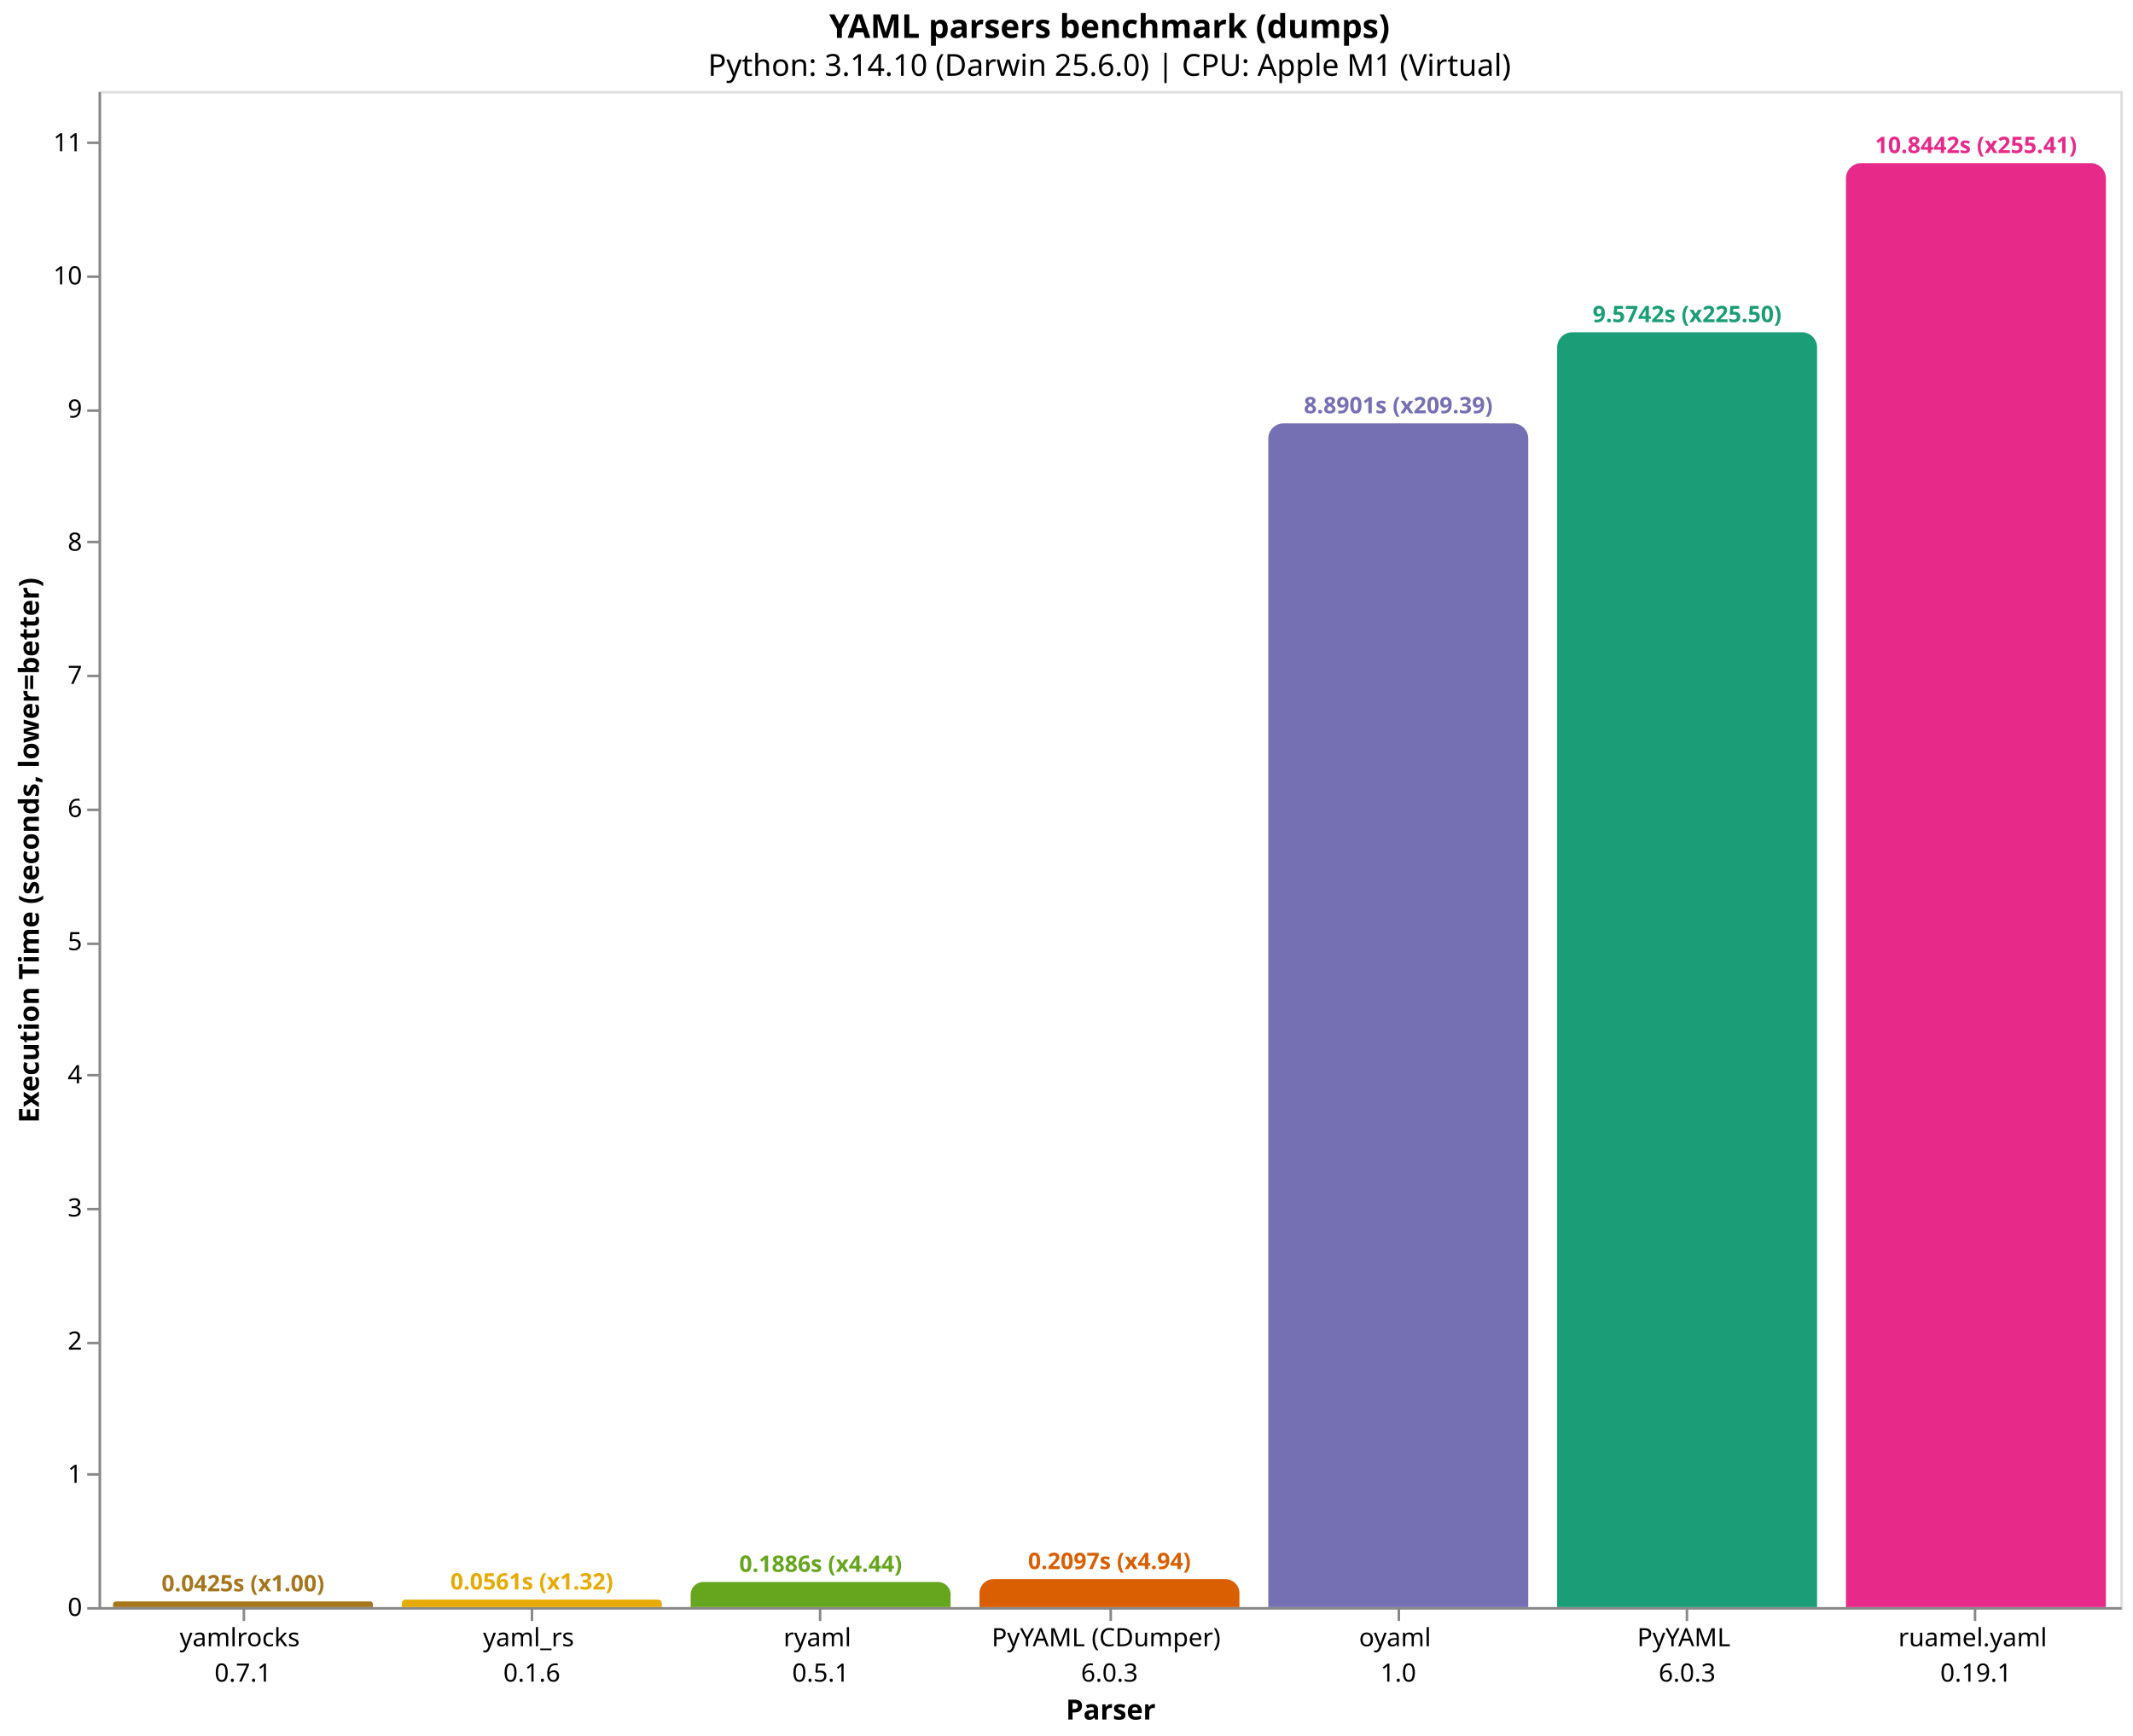
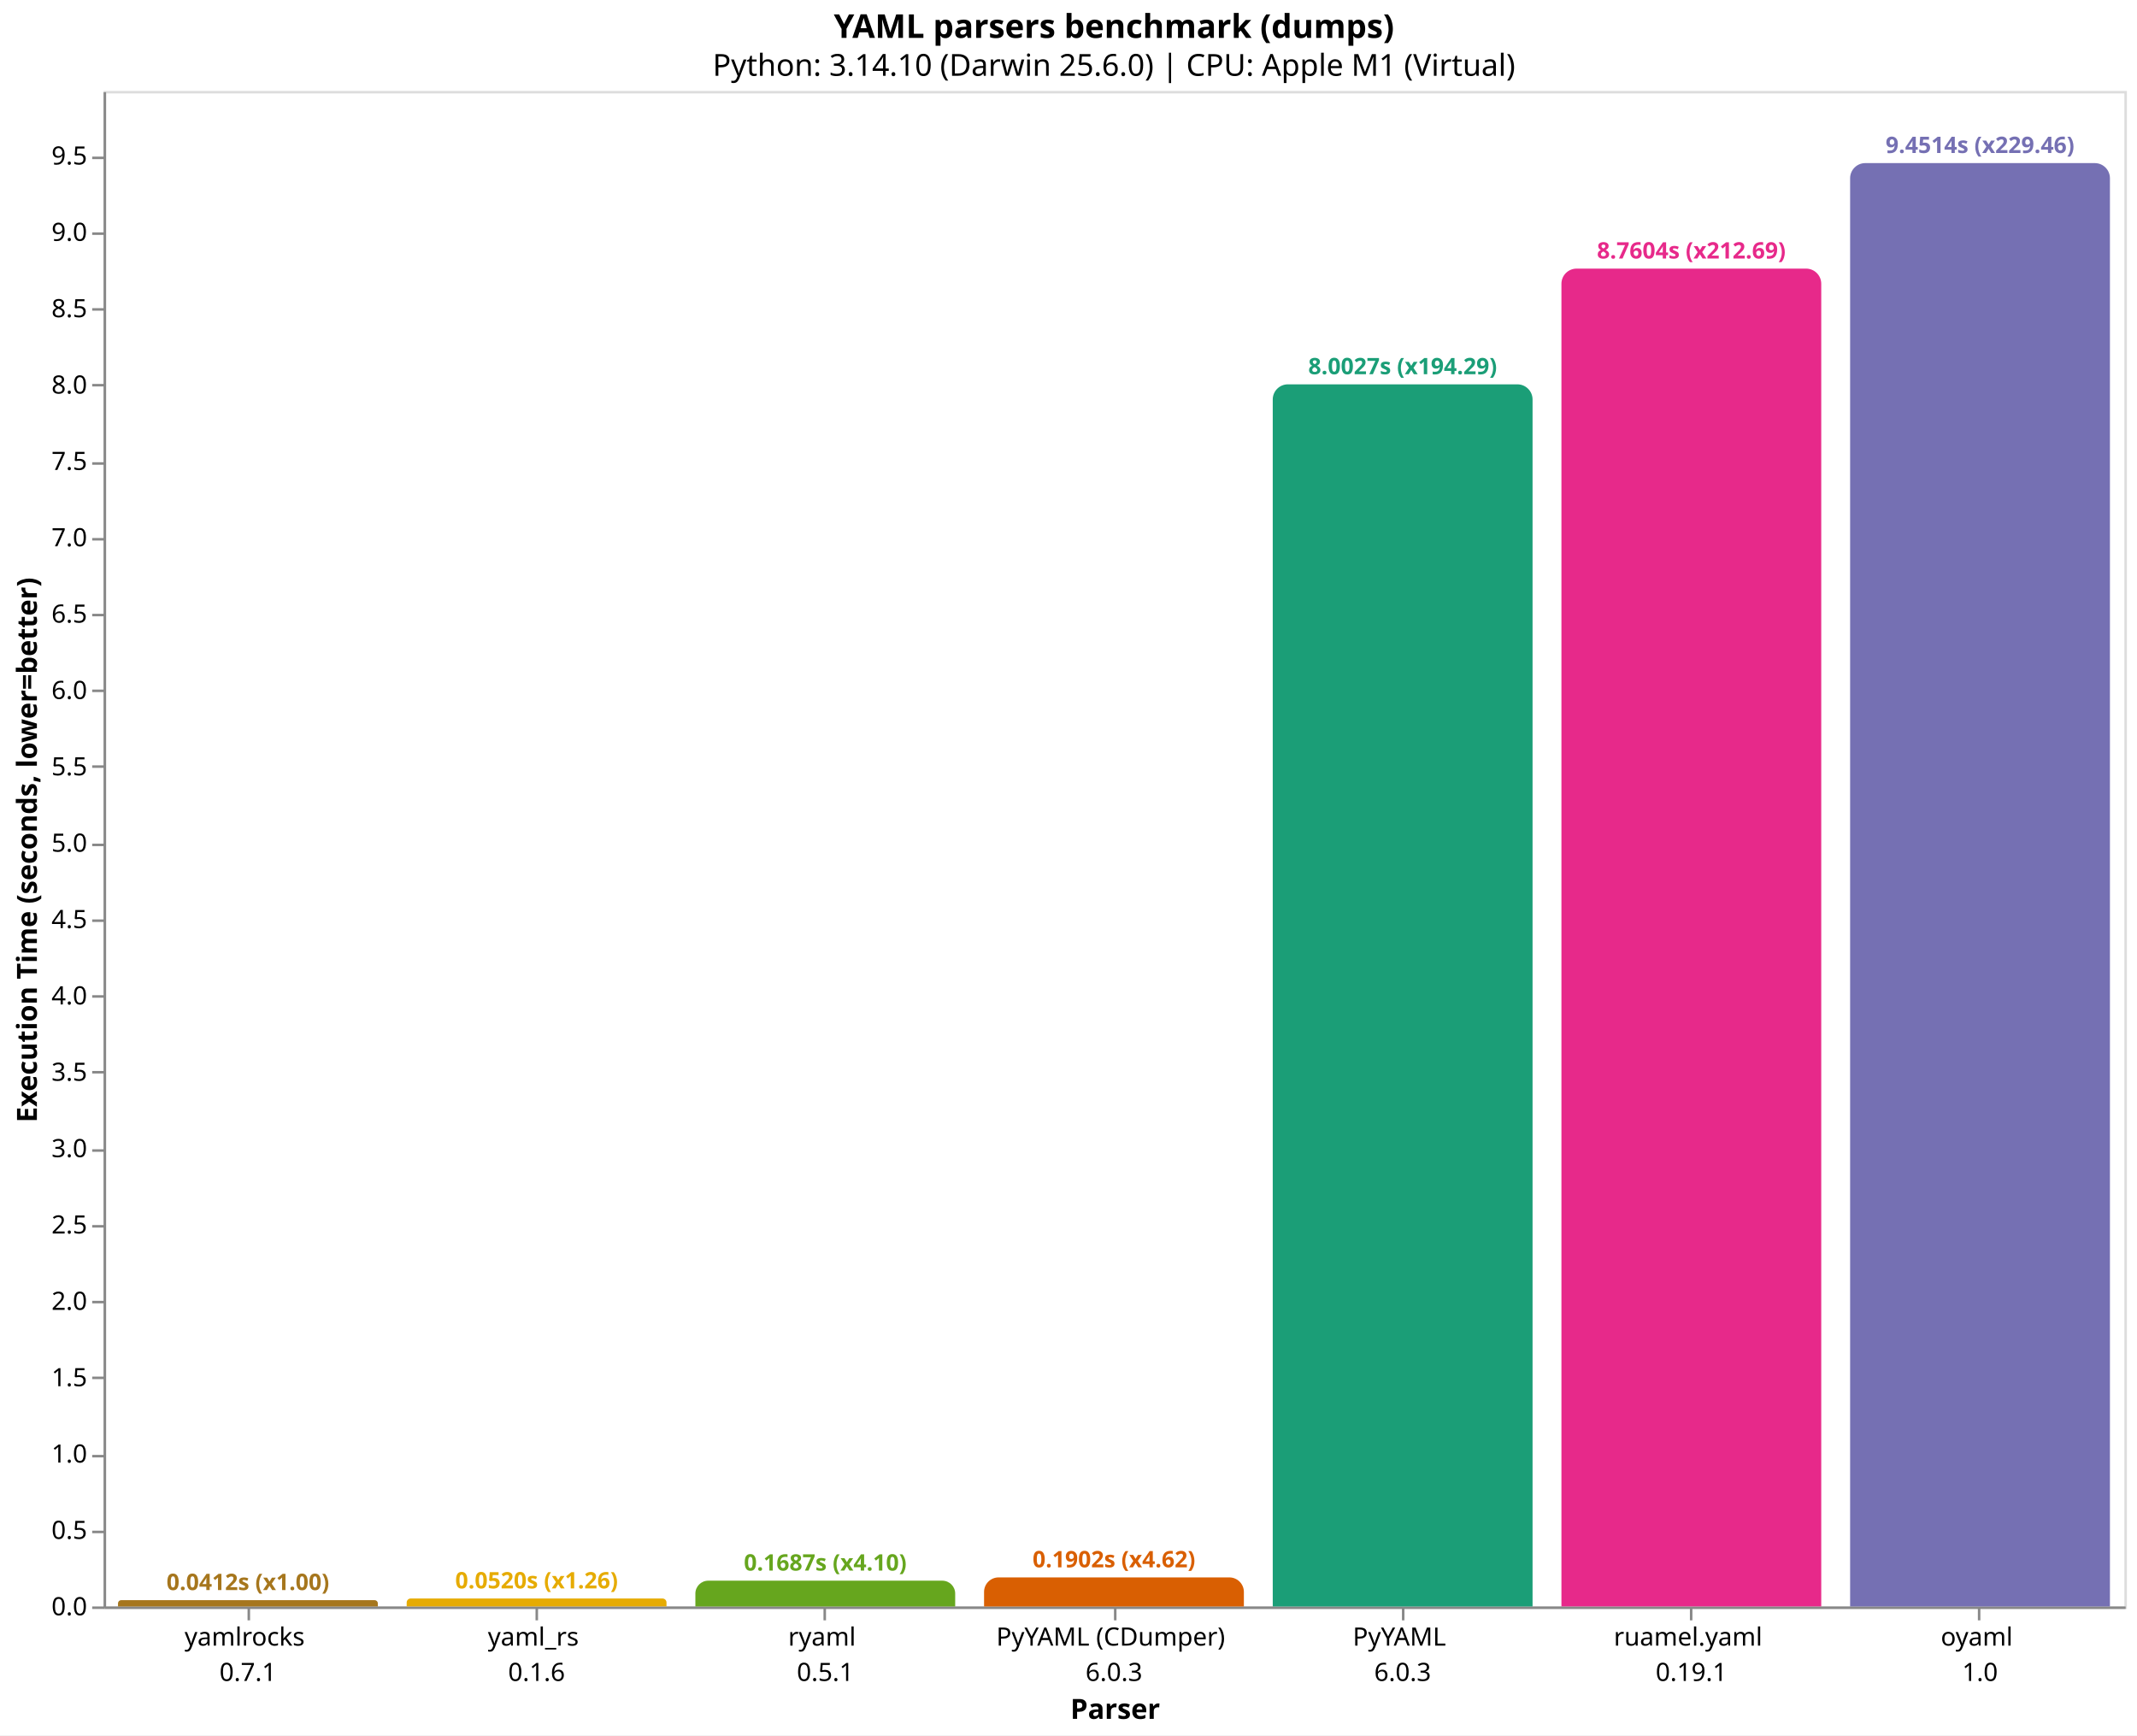
- <svg xmlns="http://www.w3.org/2000/svg" version="1.1" class="marks" width="844" height="687" viewBox="0 0 844 687">
-   <rect width="844" height="687" fill="white" />
-   <g fill="none" stroke-miterlimit="10" transform="translate(39,36)">
+ <svg xmlns="http://www.w3.org/2000/svg" version="1.1" class="marks" width="846" height="687" viewBox="0 0 846 687">
+   <rect width="846" height="687" fill="white" />
+   <g fill="none" stroke-miterlimit="10" transform="translate(41,36)">
    <g class="mark-group role-frame root" role="graphics-object" aria-roledescription="group mark container">
      <g transform="translate(0,0)">
        <path class="background" aria-hidden="true" d="M0.5,0.5h800v600h-800Z" stroke="#ddd" />
        <g>
-           <g class="mark-group role-axis" role="graphics-symbol" aria-roledescription="axis" aria-label="X-axis titled 'Parser' for a discrete scale with 7 values: yamlrocks&#10;0.7.1, yaml_rs&#10;0.1.6, ryaml&#10;0.5.1, PyYAML (CDumper)&#10;6.0.3, oyaml&#10;1.0, PyYAML&#10;6.0.3, ruamel.yaml&#10;0.19.1">
+           <g class="mark-group role-axis" role="graphics-symbol" aria-roledescription="axis" aria-label="X-axis titled 'Parser' for a discrete scale with 7 values: yamlrocks&#10;0.7.1, yaml_rs&#10;0.1.6, ryaml&#10;0.5.1, PyYAML (CDumper)&#10;6.0.3, PyYAML&#10;6.0.3, ruamel.yaml&#10;0.19.1, oyaml&#10;1.0">
            <g transform="translate(0.5,600.5)">
              <path class="background" aria-hidden="true" d="M0,0h0v0h0Z" pointer-events="none" />
              <g>
                <g class="mark-rule role-axis-tick" pointer-events="none">
                  <line transform="translate(57,0)" x2="0" y2="5" stroke="#888" stroke-width="1" opacity="1" />
                  <line transform="translate(171,0)" x2="0" y2="5" stroke="#888" stroke-width="1" opacity="1" />
                  <line transform="translate(285,0)" x2="0" y2="5" stroke="#888" stroke-width="1" opacity="1" />
                  <line transform="translate(400,0)" x2="0" y2="5" stroke="#888" stroke-width="1" opacity="1" />
                  <line transform="translate(514,0)" x2="0" y2="5" stroke="#888" stroke-width="1" opacity="1" />
                  <line transform="translate(628,0)" x2="0" y2="5" stroke="#888" stroke-width="1" opacity="1" />
                  <line transform="translate(742,0)" x2="0" y2="5" stroke="#888" stroke-width="1" opacity="1" />
                </g>
                <g class="mark-text role-axis-label" pointer-events="none">
                  <text text-anchor="middle" transform="translate(56.64286,15)" font-family="sans-serif" font-size="10px" fill="#000" opacity="1">
                    <tspan>yamlrocks</tspan>
                    <tspan x="0" dy="14">0.7.1</tspan>
                  </text>
                  <text text-anchor="middle" transform="translate(170.9286,15)" font-family="sans-serif" font-size="10px" fill="#000" opacity="1">
                    <tspan>yaml_rs</tspan>
                    <tspan x="0" dy="14">0.1.6</tspan>
                  </text>
                  <text text-anchor="middle" transform="translate(285.2143,15)" font-family="sans-serif" font-size="10px" fill="#000" opacity="1">
                    <tspan>ryaml</tspan>
                    <tspan x="0" dy="14">0.5.1</tspan>
                  </text>
                  <text text-anchor="middle" transform="translate(399.5,15)" font-family="sans-serif" font-size="10px" fill="#000" opacity="1">
                    <tspan>PyYAML (CDumper)</tspan>
                    <tspan x="0" dy="14">6.0.3</tspan>
                  </text>
                  <text text-anchor="middle" transform="translate(513.7857,15)" font-family="sans-serif" font-size="10px" fill="#000" opacity="1">
+                     <tspan>PyYAML</tspan>
+                     <tspan x="0" dy="14">6.0.3</tspan>
+                   </text>
+                   <text text-anchor="middle" transform="translate(628.0714,15)" font-family="sans-serif" font-size="10px" fill="#000" opacity="1">
+                     <tspan>ruamel.yaml</tspan>
+                     <tspan x="0" dy="14">0.19.1</tspan>
+                   </text>
+                   <text text-anchor="middle" transform="translate(742.3571,15)" font-family="sans-serif" font-size="10px" fill="#000" opacity="1">
                    <tspan>oyaml</tspan>
                    <tspan x="0" dy="14">1.0</tspan>
                  </text>
-                   <text text-anchor="middle" transform="translate(628.0714,15)" font-family="sans-serif" font-size="10px" fill="#000" opacity="1">
-                     <tspan>PyYAML</tspan>
-                     <tspan x="0" dy="14">6.0.3</tspan>
-                   </text>
-                   <text text-anchor="middle" transform="translate(742.3571,15)" font-family="sans-serif" font-size="10px" fill="#000" opacity="1">
-                     <tspan>ruamel.yaml</tspan>
-                     <tspan x="0" dy="14">0.19.1</tspan>
-                   </text>
                </g>
                <g class="mark-rule role-axis-domain" pointer-events="none">
                  <line transform="translate(0,0)" x2="800" y2="0" stroke="#888" stroke-width="1" opacity="1" />
                </g>
                <g class="mark-text role-axis-title" pointer-events="none">
                  <text text-anchor="middle" transform="translate(400,44)" font-family="sans-serif" font-size="11px" font-weight="bold" fill="#000" opacity="1">Parser</text>
                </g>
              </g>
              <path class="foreground" aria-hidden="true" d="" pointer-events="none" display="none" />
            </g>
          </g>
-           <g class="mark-group role-axis" role="graphics-symbol" aria-roledescription="axis" aria-label="Y-axis titled 'Execution Time (seconds, lower=better)' for a linear scale with values from 0 to 11">
+           <g class="mark-group role-axis" role="graphics-symbol" aria-roledescription="axis" aria-label="Y-axis titled 'Execution Time (seconds, lower=better)' for a linear scale with values from 0 to 10">
            <g transform="translate(0.5,0.5)">
              <path class="background" aria-hidden="true" d="M0,0h0v0h0Z" pointer-events="none" />
              <g>
                <g class="mark-rule role-axis-tick" pointer-events="none">
                  <line transform="translate(0,600)" x2="-5" y2="0" stroke="#888" stroke-width="1" opacity="1" />
-                   <line transform="translate(0,547)" x2="-5" y2="0" stroke="#888" stroke-width="1" opacity="1" />
-                   <line transform="translate(0,495)" x2="-5" y2="0" stroke="#888" stroke-width="1" opacity="1" />
-                   <line transform="translate(0,442)" x2="-5" y2="0" stroke="#888" stroke-width="1" opacity="1" />
-                   <line transform="translate(0,389)" x2="-5" y2="0" stroke="#888" stroke-width="1" opacity="1" />
-                   <line transform="translate(0,337)" x2="-5" y2="0" stroke="#888" stroke-width="1" opacity="1" />
-                   <line transform="translate(0,284)" x2="-5" y2="0" stroke="#888" stroke-width="1" opacity="1" />
-                   <line transform="translate(0,231)" x2="-5" y2="0" stroke="#888" stroke-width="1" opacity="1" />
-                   <line transform="translate(0,178)" x2="-5" y2="0" stroke="#888" stroke-width="1" opacity="1" />
-                   <line transform="translate(0,126)" x2="-5" y2="0" stroke="#888" stroke-width="1" opacity="1" />
-                   <line transform="translate(0,73)" x2="-5" y2="0" stroke="#888" stroke-width="1" opacity="1" />
-                   <line transform="translate(0,20)" x2="-5" y2="0" stroke="#888" stroke-width="1" opacity="1" />
+                   <line transform="translate(0,570)" x2="-5" y2="0" stroke="#888" stroke-width="1" opacity="1" />
+                   <line transform="translate(0,540)" x2="-5" y2="0" stroke="#888" stroke-width="1" opacity="1" />
+                   <line transform="translate(0,509)" x2="-5" y2="0" stroke="#888" stroke-width="1" opacity="1" />
+                   <line transform="translate(0,479)" x2="-5" y2="0" stroke="#888" stroke-width="1" opacity="1" />
+                   <line transform="translate(0,449)" x2="-5" y2="0" stroke="#888" stroke-width="1" opacity="1" />
+                   <line transform="translate(0,419)" x2="-5" y2="0" stroke="#888" stroke-width="1" opacity="1" />
+                   <line transform="translate(0,388)" x2="-5" y2="0" stroke="#888" stroke-width="1" opacity="1" />
+                   <line transform="translate(0,358)" x2="-5" y2="0" stroke="#888" stroke-width="1" opacity="1" />
+                   <line transform="translate(0,328)" x2="-5" y2="0" stroke="#888" stroke-width="1" opacity="1" />
+                   <line transform="translate(0,298)" x2="-5" y2="0" stroke="#888" stroke-width="1" opacity="1" />
+                   <line transform="translate(0,267)" x2="-5" y2="0" stroke="#888" stroke-width="1" opacity="1" />
+                   <line transform="translate(0,237)" x2="-5" y2="0" stroke="#888" stroke-width="1" opacity="1" />
+                   <line transform="translate(0,207)" x2="-5" y2="0" stroke="#888" stroke-width="1" opacity="1" />
+                   <line transform="translate(0,177)" x2="-5" y2="0" stroke="#888" stroke-width="1" opacity="1" />
+                   <line transform="translate(0,147)" x2="-5" y2="0" stroke="#888" stroke-width="1" opacity="1" />
+                   <line transform="translate(0,116)" x2="-5" y2="0" stroke="#888" stroke-width="1" opacity="1" />
+                   <line transform="translate(0,86)" x2="-5" y2="0" stroke="#888" stroke-width="1" opacity="1" />
+                   <line transform="translate(0,56)" x2="-5" y2="0" stroke="#888" stroke-width="1" opacity="1" />
+                   <line transform="translate(0,26)" x2="-5" y2="0" stroke="#888" stroke-width="1" opacity="1" />
                </g>
                <g class="mark-text role-axis-label" pointer-events="none">
-                   <text text-anchor="end" transform="translate(-7,603)" font-family="sans-serif" font-size="10px" fill="#000" opacity="1">0</text>
-                   <text text-anchor="end" transform="translate(-7,550.3058)" font-family="sans-serif" font-size="10px" fill="#000" opacity="1">1</text>
-                   <text text-anchor="end" transform="translate(-7,497.6116)" font-family="sans-serif" font-size="10px" fill="#000" opacity="1">2</text>
-                   <text text-anchor="end" transform="translate(-7,444.9174)" font-family="sans-serif" font-size="10px" fill="#000" opacity="1">3</text>
-                   <text text-anchor="end" transform="translate(-7,392.2232)" font-family="sans-serif" font-size="10px" fill="#000" opacity="1">4</text>
-                   <text text-anchor="end" transform="translate(-7,339.529)" font-family="sans-serif" font-size="10px" fill="#000" opacity="1">5</text>
-                   <text text-anchor="end" transform="translate(-7,286.8348)" font-family="sans-serif" font-size="10px" fill="#000" opacity="1">6</text>
-                   <text text-anchor="end" transform="translate(-7,234.1406)" font-family="sans-serif" font-size="10px" fill="#000" opacity="1">7</text>
-                   <text text-anchor="end" transform="translate(-7,181.4465)" font-family="sans-serif" font-size="10px" fill="#000" opacity="1">8</text>
-                   <text text-anchor="end" transform="translate(-7,128.7523)" font-family="sans-serif" font-size="10px" fill="#000" opacity="1">9</text>
-                   <text text-anchor="end" transform="translate(-7,76.05807)" font-family="sans-serif" font-size="10px" fill="#000" opacity="1">10</text>
-                   <text text-anchor="end" transform="translate(-7,23.36387)" font-family="sans-serif" font-size="10px" fill="#000" opacity="1">11</text>
+                   <text text-anchor="end" transform="translate(-7,603)" font-family="sans-serif" font-size="10px" fill="#000" opacity="1">0.0</text>
+                   <text text-anchor="end" transform="translate(-7,572.7701)" font-family="sans-serif" font-size="10px" fill="#000" opacity="1">0.5</text>
+                   <text text-anchor="end" transform="translate(-7,542.5402)" font-family="sans-serif" font-size="10px" fill="#000" opacity="1">1.0</text>
+                   <text text-anchor="end" transform="translate(-7,512.3104)" font-family="sans-serif" font-size="10px" fill="#000" opacity="1">1.5</text>
+                   <text text-anchor="end" transform="translate(-7,482.0805)" font-family="sans-serif" font-size="10px" fill="#000" opacity="1">2.0</text>
+                   <text text-anchor="end" transform="translate(-7,451.8506)" font-family="sans-serif" font-size="10px" fill="#000" opacity="1">2.5</text>
+                   <text text-anchor="end" transform="translate(-7,421.6207)" font-family="sans-serif" font-size="10px" fill="#000" opacity="1">3.0</text>
+                   <text text-anchor="end" transform="translate(-7,391.3909)" font-family="sans-serif" font-size="10px" fill="#000" opacity="1">3.5</text>
+                   <text text-anchor="end" transform="translate(-7,361.161)" font-family="sans-serif" font-size="10px" fill="#000" opacity="1">4.0</text>
+                   <text text-anchor="end" transform="translate(-7,330.9311)" font-family="sans-serif" font-size="10px" fill="#000" opacity="1">4.5</text>
+                   <text text-anchor="end" transform="translate(-7,300.7012)" font-family="sans-serif" font-size="10px" fill="#000" opacity="1">5.0</text>
+                   <text text-anchor="end" transform="translate(-7,270.4714)" font-family="sans-serif" font-size="10px" fill="#000" opacity="1">5.5</text>
+                   <text text-anchor="end" transform="translate(-7,240.2415)" font-family="sans-serif" font-size="10px" fill="#000" opacity="1">6.0</text>
+                   <text text-anchor="end" transform="translate(-7,210.0116)" font-family="sans-serif" font-size="10px" fill="#000" opacity="1">6.5</text>
+                   <text text-anchor="end" transform="translate(-7,179.7817)" font-family="sans-serif" font-size="10px" fill="#000" opacity="1">7.0</text>
+                   <text text-anchor="end" transform="translate(-7,149.5519)" font-family="sans-serif" font-size="10px" fill="#000" opacity="1">7.5</text>
+                   <text text-anchor="end" transform="translate(-7,119.322)" font-family="sans-serif" font-size="10px" fill="#000" opacity="1">8.0</text>
+                   <text text-anchor="end" transform="translate(-7,89.09211)" font-family="sans-serif" font-size="10px" fill="#000" opacity="1">8.5</text>
+                   <text text-anchor="end" transform="translate(-7,58.86224)" font-family="sans-serif" font-size="10px" fill="#000" opacity="1">9.0</text>
+                   <text text-anchor="end" transform="translate(-7,28.63236)" font-family="sans-serif" font-size="10px" fill="#000" opacity="1">9.5</text>
                </g>
                <g class="mark-rule role-axis-domain" pointer-events="none">
                  <line transform="translate(0,600)" x2="0" y2="-600" stroke="#888" stroke-width="1" opacity="1" />
                </g>
                <g class="mark-text role-axis-title" pointer-events="none">
-                   <text text-anchor="middle" transform="translate(-22.12305,300) rotate(-90) translate(0,-2)" font-family="sans-serif" font-size="11px" font-weight="bold" fill="#000" opacity="1">Execution Time (seconds, lower=better)</text>
+                   <text text-anchor="middle" transform="translate(-24.90137,300) rotate(-90) translate(0,-2)" font-family="sans-serif" font-size="11px" font-weight="bold" fill="#000" opacity="1">Execution Time (seconds, lower=better)</text>
                </g>
              </g>
              <path class="foreground" aria-hidden="true" d="" pointer-events="none" display="none" />
            </g>
          </g>
          <g class="mark-group role-scope" role="graphics-object" aria-roledescription="group mark container">
-             <g transform="translate(5.714286,597.7627)">
-               <path class="background" aria-hidden="true" d="M1.119,0L101.738,0C102.356,0,102.857,0.501,102.857,1.119L102.857,2.237C102.857,2.237,102.857,2.237,102.857,2.237L0,2.237C0,2.237,0,2.237,0,2.237L0,1.119C0,0.501,0.501,0,1.119,0Z" />
+             <g transform="translate(5.714286,597.5097)">
+               <path class="background" aria-hidden="true" d="M1.245,0L101.612,0C102.299,0,102.857,0.558,102.857,1.245L102.857,2.49C102.857,2.49,102.857,2.49,102.857,2.49L0,2.49C0,2.49,0,2.49,0,2.49L0,1.245C0,0.558,0.558,0,1.245,0Z" />
              <g clip-path="url(#clip9)">
                <g class="mark-group role-scope" role="graphics-object" aria-roledescription="group mark container">
-                   <g transform="translate(0,-597.7627)">
-                     <path class="background" aria-hidden="true" d="M0,0h102.857v0h-102.857Z" />
-                     <g>
-                       <g class="mark-rect role-mark layer_0_marks" role="graphics-object" aria-roledescription="rect mark container">
-                         <path aria-label="Parser: yamlrocks&#10;0.7.1; Execution Time (seconds, lower=better): 0.042458028; parser: yamlrocks; Execution Time (s): 0.0425; Slowdown: 1.00" role="graphics-symbol" aria-roledescription="bar" d="M0,597.763h102.857v2.237h-102.857Z" fill="#a6761d" />
-                       </g>
-                     </g>
-                     <path class="foreground" aria-hidden="true" d="" display="none" />
-                   </g>
-                 </g>
-               </g>
-               <path class="foreground" aria-hidden="true" d="" display="none" />
-             </g>
-             <g transform="translate(120,597.0458)">
-               <path class="background" aria-hidden="true" d="M1.477,0L101.38,0C102.195,0,102.857,0.662,102.857,1.477L102.857,2.954C102.857,2.954,102.857,2.954,102.857,2.954L0,2.954C0,2.954,0,2.954,0,2.954L0,1.477C0,0.662,0.662,0,1.477,0Z" />
+                   <g transform="translate(0,-597.5097)">
+                     <path class="background" aria-hidden="true" d="M0,0h102.857v0h-102.857Z" />
+                     <g>
+                       <g class="mark-rect role-mark layer_0_marks" role="graphics-object" aria-roledescription="rect mark container">
+                         <path aria-label="Parser: yamlrocks&#10;0.7.1; Execution Time (seconds, lower=better): 0.0411894303334; parser: yamlrocks; Execution Time (s): 0.0412; Slowdown: 1.00" role="graphics-symbol" aria-roledescription="bar" d="M0,597.51h102.857v2.49h-102.857Z" fill="#a6761d" />
+                       </g>
+                     </g>
+                     <path class="foreground" aria-hidden="true" d="" display="none" />
+                   </g>
+                 </g>
+               </g>
+               <path class="foreground" aria-hidden="true" d="" display="none" />
+             </g>
+             <g transform="translate(120,596.8565)">
+               <path class="background" aria-hidden="true" d="M1.572,0L101.285,0C102.153,0,102.857,0.704,102.857,1.572L102.857,3.143C102.857,3.143,102.857,3.143,102.857,3.143L0,3.143C0,3.143,0,3.143,0,3.143L0,1.572C0,0.704,0.704,0,1.572,0Z" />
              <g clip-path="url(#clip10)">
                <g class="mark-group role-scope" role="graphics-object" aria-roledescription="group mark container">
-                   <g transform="translate(0,-597.0458)">
-                     <path class="background" aria-hidden="true" d="M0,0h102.857v0h-102.857Z" />
-                     <g>
-                       <g class="mark-rect role-mark layer_0_marks" role="graphics-object" aria-roledescription="rect mark container">
-                         <path aria-label="Parser: yaml_rs&#10;0.1.6; Execution Time (seconds, lower=better): 0.0560625833333; parser: yaml_rs; Execution Time (s): 0.0561; Slowdown: 1.32" role="graphics-symbol" aria-roledescription="bar" d="M0,597.046h102.857v2.954h-102.857Z" fill="#e6ab02" />
-                       </g>
-                     </g>
-                     <path class="foreground" aria-hidden="true" d="" display="none" />
-                   </g>
-                 </g>
-               </g>
-               <path class="foreground" aria-hidden="true" d="" display="none" />
-             </g>
-             <g transform="translate(234.2857,590.0634)">
-               <path class="background" aria-hidden="true" d="M4.968,0L97.889,0C100.631,0,102.857,2.226,102.857,4.968L102.857,9.937C102.857,9.937,102.857,9.937,102.857,9.937L0,9.937C0,9.937,0,9.937,0,9.937L0,4.968C0,2.226,2.226,0,4.968,0Z" />
+                   <g transform="translate(0,-596.8565)">
+                     <path class="background" aria-hidden="true" d="M0,0h102.857v0h-102.857Z" />
+                     <g>
+                       <g class="mark-rect role-mark layer_0_marks" role="graphics-object" aria-roledescription="rect mark container">
+                         <path aria-label="Parser: yaml_rs&#10;0.1.6; Execution Time (seconds, lower=better): 0.0519926806667; parser: yaml_rs; Execution Time (s): 0.0520; Slowdown: 1.26" role="graphics-symbol" aria-roledescription="bar" d="M0,596.857h102.857v3.143h-102.857Z" fill="#e6ab02" />
+                       </g>
+                     </g>
+                     <path class="foreground" aria-hidden="true" d="" display="none" />
+                   </g>
+                 </g>
+               </g>
+               <path class="foreground" aria-hidden="true" d="" display="none" />
+             </g>
+             <g transform="translate(234.2857,589.8)">
+               <path class="background" aria-hidden="true" d="M5.1,0L97.757,0C100.572,0,102.857,2.285,102.857,5.1L102.857,10.2C102.857,10.2,102.857,10.2,102.857,10.2L0,10.2C0,10.2,0,10.2,0,10.2L0,5.1C0,2.285,2.285,0,5.1,0Z" />
              <g clip-path="url(#clip11)">
                <g class="mark-group role-scope" role="graphics-object" aria-roledescription="group mark container">
-                   <g transform="translate(0,-590.0634)">
-                     <path class="background" aria-hidden="true" d="M0,0h102.857v0h-102.857Z" />
-                     <g>
-                       <g class="mark-rect role-mark layer_0_marks" role="graphics-object" aria-roledescription="rect mark container">
-                         <path aria-label="Parser: ryaml&#10;0.5.1; Execution Time (seconds, lower=better): 0.188571222; parser: ryaml; Execution Time (s): 0.1886; Slowdown: 4.44" role="graphics-symbol" aria-roledescription="bar" d="M0,590.063h102.857v9.937h-102.857Z" fill="#66a61e" />
-                       </g>
-                     </g>
-                     <path class="foreground" aria-hidden="true" d="" display="none" />
-                   </g>
-                 </g>
-               </g>
-               <path class="foreground" aria-hidden="true" d="" display="none" />
-             </g>
-             <g transform="translate(348.5714,588.9508)">
-               <path class="background" aria-hidden="true" d="M5.525,0L97.333,0C100.382,0,102.857,2.475,102.857,5.525L102.857,11.049C102.857,11.049,102.857,11.049,102.857,11.049L0,11.049C0,11.049,0,11.049,0,11.049L0,5.525C0,2.475,2.475,0,5.525,0Z" />
+                   <g transform="translate(0,-589.8)">
+                     <path class="background" aria-hidden="true" d="M0,0h102.857v0h-102.857Z" />
+                     <g>
+                       <g class="mark-rect role-mark layer_0_marks" role="graphics-object" aria-roledescription="rect mark container">
+                         <path aria-label="Parser: ryaml&#10;0.5.1; Execution Time (seconds, lower=better): 0.168707278; parser: ryaml; Execution Time (s): 0.1687; Slowdown: 4.10" role="graphics-symbol" aria-roledescription="bar" d="M0,589.8h102.857v10.2h-102.857Z" fill="#66a61e" />
+                       </g>
+                     </g>
+                     <path class="foreground" aria-hidden="true" d="" display="none" />
+                   </g>
+                 </g>
+               </g>
+               <path class="foreground" aria-hidden="true" d="" display="none" />
+             </g>
+             <g transform="translate(348.5714,588.5028)">
+               <path class="background" aria-hidden="true" d="M5.749,0L97.109,0C100.281,0,102.857,2.576,102.857,5.749L102.857,11.497C102.857,11.497,102.857,11.497,102.857,11.497L0,11.497C0,11.497,0,11.497,0,11.497L0,5.749C0,2.576,2.576,0,5.749,0Z" />
              <g clip-path="url(#clip12)">
                <g class="mark-group role-scope" role="graphics-object" aria-roledescription="group mark container">
-                   <g transform="translate(0,-588.9508)">
-                     <path class="background" aria-hidden="true" d="M0,0h102.857v0h-102.857Z" />
-                     <g>
-                       <g class="mark-rect role-mark layer_0_marks" role="graphics-object" aria-roledescription="rect mark container">
-                         <path aria-label="Parser: PyYAML (CDumper)&#10;6.0.3; Execution Time (seconds, lower=better): 0.209684444333; parser: PyYAML (CDumper); Execution Time (s): 0.2097; Slowdown: 4.94" role="graphics-symbol" aria-roledescription="bar" d="M0,588.951h102.857v11.049h-102.857Z" fill="#d95f02" />
-                       </g>
-                     </g>
-                     <path class="foreground" aria-hidden="true" d="" display="none" />
-                   </g>
-                 </g>
-               </g>
-               <path class="foreground" aria-hidden="true" d="" display="none" />
-             </g>
-             <g transform="translate(462.8571,131.5445)">
-               <path class="background" aria-hidden="true" d="M6,0L96.857,0C100.169,0,102.857,2.689,102.857,6L102.857,468.456C102.857,468.456,102.857,468.456,102.857,468.456L0,468.456C0,468.456,0,468.456,0,468.456L0,6C0,2.689,2.689,0,6,0Z" />
+                   <g transform="translate(0,-588.5028)">
+                     <path class="background" aria-hidden="true" d="M0,0h102.857v0h-102.857Z" />
+                     <g>
+                       <g class="mark-rect role-mark layer_0_marks" role="graphics-object" aria-roledescription="rect mark container">
+                         <path aria-label="Parser: PyYAML (CDumper)&#10;6.0.3; Execution Time (seconds, lower=better): 0.190162805333; parser: PyYAML (CDumper); Execution Time (s): 0.1902; Slowdown: 4.62" role="graphics-symbol" aria-roledescription="bar" d="M0,588.503h102.857v11.497h-102.857Z" fill="#d95f02" />
+                       </g>
+                     </g>
+                     <path class="foreground" aria-hidden="true" d="" display="none" />
+                   </g>
+                 </g>
+               </g>
+               <path class="foreground" aria-hidden="true" d="" display="none" />
+             </g>
+             <g transform="translate(462.8571,116.1603)">
+               <path class="background" aria-hidden="true" d="M6,0L96.857,0C100.169,0,102.857,2.689,102.857,6L102.857,483.84C102.857,483.84,102.857,483.84,102.857,483.84L0,483.84C0,483.84,0,483.84,0,483.84L0,6C0,2.689,2.689,0,6,0Z" />
              <g clip-path="url(#clip13)">
                <g class="mark-group role-scope" role="graphics-object" aria-roledescription="group mark container">
-                   <g transform="translate(0,-131.5445)">
-                     <path class="background" aria-hidden="true" d="M0,0h102.857v0h-102.857Z" />
-                     <g>
-                       <g class="mark-rect role-mark layer_0_marks" role="graphics-object" aria-roledescription="rect mark container">
-                         <path aria-label="Parser: oyaml&#10;1.0; Execution Time (seconds, lower=better): 8.89007831933; parser: oyaml; Execution Time (s): 8.8901; Slowdown: 209.39" role="graphics-symbol" aria-roledescription="bar" d="M0,131.544h102.857v468.456h-102.857Z" fill="#7570b3" />
-                       </g>
-                     </g>
-                     <path class="foreground" aria-hidden="true" d="" display="none" />
-                   </g>
-                 </g>
-               </g>
-               <path class="foreground" aria-hidden="true" d="" display="none" />
-             </g>
-             <g transform="translate(577.1429,95.49289)">
-               <path class="background" aria-hidden="true" d="M6,0L96.857,0C100.169,0,102.857,2.689,102.857,6L102.857,504.507C102.857,504.507,102.857,504.507,102.857,504.507L0,504.507C0,504.507,0,504.507,0,504.507L0,6C0,2.689,2.689,0,6,0Z" />
+                   <g transform="translate(0,-116.1603)">
+                     <path class="background" aria-hidden="true" d="M0,0h102.857v0h-102.857Z" />
+                     <g>
+                       <g class="mark-rect role-mark layer_0_marks" role="graphics-object" aria-roledescription="rect mark container">
+                         <path aria-label="Parser: PyYAML&#10;6.0.3; Execution Time (seconds, lower=better): 8.00267388867; parser: PyYAML; Execution Time (s): 8.0027; Slowdown: 194.29" role="graphics-symbol" aria-roledescription="bar" d="M0,116.16h102.857v483.84h-102.857Z" fill="#1b9e77" />
+                       </g>
+                     </g>
+                     <path class="foreground" aria-hidden="true" d="" display="none" />
+                   </g>
+                 </g>
+               </g>
+               <path class="foreground" aria-hidden="true" d="" display="none" />
+             </g>
+             <g transform="translate(577.1429,70.34566)">
+               <path class="background" aria-hidden="true" d="M6,0L96.857,0C100.169,0,102.857,2.689,102.857,6L102.857,529.654C102.857,529.654,102.857,529.654,102.857,529.654L0,529.654C0,529.654,0,529.654,0,529.654L0,6C0,2.689,2.689,0,6,0Z" />
              <g clip-path="url(#clip14)">
                <g class="mark-group role-scope" role="graphics-object" aria-roledescription="group mark container">
-                   <g transform="translate(0,-95.49289)">
-                     <path class="background" aria-hidden="true" d="M0,0h102.857v0h-102.857Z" />
-                     <g>
-                       <g class="mark-rect role-mark layer_0_marks" role="graphics-object" aria-roledescription="rect mark container">
-                         <path aria-label="Parser: PyYAML&#10;6.0.3; Execution Time (seconds, lower=better): 9.574244861; parser: PyYAML; Execution Time (s): 9.5742; Slowdown: 225.50" role="graphics-symbol" aria-roledescription="bar" d="M0,95.493h102.857v504.507h-102.857Z" fill="#1b9e77" />
+                   <g transform="translate(0,-70.34566)">
+                     <path class="background" aria-hidden="true" d="M0,0h102.857v0h-102.857Z" />
+                     <g>
+                       <g class="mark-rect role-mark layer_0_marks" role="graphics-object" aria-roledescription="rect mark container">
+                         <path aria-label="Parser: ruamel.yaml&#10;0.19.1; Execution Time (seconds, lower=better): 8.76044511067; parser: ruamel.yaml; Execution Time (s): 8.7604; Slowdown: 212.69" role="graphics-symbol" aria-roledescription="bar" d="M0,70.346h102.857v529.654h-102.857Z" fill="#e7298a" />
                      </g>
                    </g>
                    <path class="foreground" aria-hidden="true" d="" display="none" />
                  </g>
                </g>
              </g>
              <path class="foreground" aria-hidden="true" d="" display="none" />
            </g>
            <g transform="translate(691.4286,28.57143)">
              <path class="background" aria-hidden="true" d="M6,0L96.857,0C100.169,0,102.857,2.689,102.857,6L102.857,571.429C102.857,571.429,102.857,571.429,102.857,571.429L0,571.429C0,571.429,0,571.429,0,571.429L0,6C0,2.689,2.689,0,6,0Z" />
              <g clip-path="url(#clip15)">
                <g class="mark-group role-scope" role="graphics-object" aria-roledescription="group mark container">
                  <g transform="translate(0,-28.57143)">
                    <path class="background" aria-hidden="true" d="M0,0h102.857v0h-102.857Z" />
                    <g>
                      <g class="mark-rect role-mark layer_0_marks" role="graphics-object" aria-roledescription="rect mark container">
-                         <path aria-label="Parser: ruamel.yaml&#10;0.19.1; Execution Time (seconds, lower=better): 10.844241778; parser: ruamel.yaml; Execution Time (s): 10.8442; Slowdown: 255.41" role="graphics-symbol" aria-roledescription="bar" d="M0,28.571h102.857v571.429h-102.857Z" fill="#e7298a" />
+                         <path aria-label="Parser: oyaml&#10;1.0; Execution Time (seconds, lower=better): 9.451388014; parser: oyaml; Execution Time (s): 9.4514; Slowdown: 229.46" role="graphics-symbol" aria-roledescription="bar" d="M0,28.571h102.857v571.429h-102.857Z" fill="#7570b3" />
                      </g>
                    </g>
                    <path class="foreground" aria-hidden="true" d="" display="none" />
                  </g>
                </g>
              </g>
              <path class="foreground" aria-hidden="true" d="" display="none" />
            </g>
          </g>
          <g class="mark-text role-mark layer_1_marks" role="graphics-object" aria-roledescription="text mark container">
-             <text aria-label="Parser: yamlrocks&#10;0.7.1; Execution Time (seconds, lower=better): 0.042458028; parser: yamlrocks; label: 0.0425s (x1.00); Execution Time (s): 0.0425; Slowdown: 1.00" role="graphics-symbol" aria-roledescription="text mark" text-anchor="middle" transform="translate(57.14286,593.7627)" font-family="sans-serif" font-size="9px" font-weight="bold" fill="#a6761d">0.0425s (x1.00)</text>
-             <text aria-label="Parser: yaml_rs&#10;0.1.6; Execution Time (seconds, lower=better): 0.0560625833333; parser: yaml_rs; label: 0.0561s (x1.32); Execution Time (s): 0.0561; Slowdown: 1.32" role="graphics-symbol" aria-roledescription="text mark" text-anchor="middle" transform="translate(171.4286,593.0458)" font-family="sans-serif" font-size="9px" font-weight="bold" fill="#e6ab02">0.0561s (x1.32)</text>
-             <text aria-label="Parser: ryaml&#10;0.5.1; Execution Time (seconds, lower=better): 0.188571222; parser: ryaml; label: 0.1886s (x4.44); Execution Time (s): 0.1886; Slowdown: 4.44" role="graphics-symbol" aria-roledescription="text mark" text-anchor="middle" transform="translate(285.7143,586.0634)" font-family="sans-serif" font-size="9px" font-weight="bold" fill="#66a61e">0.1886s (x4.44)</text>
-             <text aria-label="Parser: PyYAML (CDumper)&#10;6.0.3; Execution Time (seconds, lower=better): 0.209684444333; parser: PyYAML (CDumper); label: 0.2097s (x4.94); Execution Time (s): 0.2097; Slowdown: 4.94" role="graphics-symbol" aria-roledescription="text mark" text-anchor="middle" transform="translate(400,584.9508)" font-family="sans-serif" font-size="9px" font-weight="bold" fill="#d95f02">0.2097s (x4.94)</text>
-             <text aria-label="Parser: oyaml&#10;1.0; Execution Time (seconds, lower=better): 8.89007831933; parser: oyaml; label: 8.8901s (x209.39); Execution Time (s): 8.8901; Slowdown: 209.39" role="graphics-symbol" aria-roledescription="text mark" text-anchor="middle" transform="translate(514.2857,127.5445)" font-family="sans-serif" font-size="9px" font-weight="bold" fill="#7570b3">8.8901s (x209.39)</text>
-             <text aria-label="Parser: PyYAML&#10;6.0.3; Execution Time (seconds, lower=better): 9.574244861; parser: PyYAML; label: 9.5742s (x225.50); Execution Time (s): 9.5742; Slowdown: 225.50" role="graphics-symbol" aria-roledescription="text mark" text-anchor="middle" transform="translate(628.5714,91.49289)" font-family="sans-serif" font-size="9px" font-weight="bold" fill="#1b9e77">9.5742s (x225.50)</text>
-             <text aria-label="Parser: ruamel.yaml&#10;0.19.1; Execution Time (seconds, lower=better): 10.844241778; parser: ruamel.yaml; label: 10.8442s (x255.41); Execution Time (s): 10.8442; Slowdown: 255.41" role="graphics-symbol" aria-roledescription="text mark" text-anchor="middle" transform="translate(742.8571,24.57143)" font-family="sans-serif" font-size="9px" font-weight="bold" fill="#e7298a">10.8442s (x255.41)</text>
+             <text aria-label="Parser: yamlrocks&#10;0.7.1; Execution Time (seconds, lower=better): 0.0411894303334; parser: yamlrocks; label: 0.0412s (x1.00); Execution Time (s): 0.0412; Slowdown: 1.00" role="graphics-symbol" aria-roledescription="text mark" text-anchor="middle" transform="translate(57.14286,593.5097)" font-family="sans-serif" font-size="9px" font-weight="bold" fill="#a6761d">0.0412s (x1.00)</text>
+             <text aria-label="Parser: yaml_rs&#10;0.1.6; Execution Time (seconds, lower=better): 0.0519926806667; parser: yaml_rs; label: 0.0520s (x1.26); Execution Time (s): 0.0520; Slowdown: 1.26" role="graphics-symbol" aria-roledescription="text mark" text-anchor="middle" transform="translate(171.4286,592.8565)" font-family="sans-serif" font-size="9px" font-weight="bold" fill="#e6ab02">0.0520s (x1.26)</text>
+             <text aria-label="Parser: ryaml&#10;0.5.1; Execution Time (seconds, lower=better): 0.168707278; parser: ryaml; label: 0.1687s (x4.10); Execution Time (s): 0.1687; Slowdown: 4.10" role="graphics-symbol" aria-roledescription="text mark" text-anchor="middle" transform="translate(285.7143,585.8)" font-family="sans-serif" font-size="9px" font-weight="bold" fill="#66a61e">0.1687s (x4.10)</text>
+             <text aria-label="Parser: PyYAML (CDumper)&#10;6.0.3; Execution Time (seconds, lower=better): 0.190162805333; parser: PyYAML (CDumper); label: 0.1902s (x4.62); Execution Time (s): 0.1902; Slowdown: 4.62" role="graphics-symbol" aria-roledescription="text mark" text-anchor="middle" transform="translate(400,584.5028)" font-family="sans-serif" font-size="9px" font-weight="bold" fill="#d95f02">0.1902s (x4.62)</text>
+             <text aria-label="Parser: PyYAML&#10;6.0.3; Execution Time (seconds, lower=better): 8.00267388867; parser: PyYAML; label: 8.0027s (x194.29); Execution Time (s): 8.0027; Slowdown: 194.29" role="graphics-symbol" aria-roledescription="text mark" text-anchor="middle" transform="translate(514.2857,112.1603)" font-family="sans-serif" font-size="9px" font-weight="bold" fill="#1b9e77">8.0027s (x194.29)</text>
+             <text aria-label="Parser: ruamel.yaml&#10;0.19.1; Execution Time (seconds, lower=better): 8.76044511067; parser: ruamel.yaml; label: 8.7604s (x212.69); Execution Time (s): 8.7604; Slowdown: 212.69" role="graphics-symbol" aria-roledescription="text mark" text-anchor="middle" transform="translate(628.5714,66.34566)" font-family="sans-serif" font-size="9px" font-weight="bold" fill="#e7298a">8.7604s (x212.69)</text>
+             <text aria-label="Parser: oyaml&#10;1.0; Execution Time (seconds, lower=better): 9.451388014; parser: oyaml; label: 9.4514s (x229.46); Execution Time (s): 9.4514; Slowdown: 229.46" role="graphics-symbol" aria-roledescription="text mark" text-anchor="middle" transform="translate(742.8571,24.57143)" font-family="sans-serif" font-size="9px" font-weight="bold" fill="#7570b3">9.4514s (x229.46)</text>
          </g>
          <g class="mark-group role-title">
            <g transform="translate(400,-31)">
              <path class="background" aria-hidden="true" d="M0,0h0v0h0Z" pointer-events="none" />
              <g>
                <g class="mark-text role-title-text" role="graphics-symbol" aria-roledescription="title" aria-label="Title text 'YAML parsers benchmark (dumps)'" pointer-events="none">
                  <text text-anchor="middle" transform="translate(0,10)" font-family="sans-serif" font-size="13px" font-weight="bold" fill="#000" opacity="1">YAML parsers benchmark (dumps)</text>
                </g>
                <g class="mark-text role-title-subtitle" role="graphics-symbol" aria-roledescription="subtitle" aria-label="Subtitle text 'Python: 3.14.10 (Darwin 25.6.0) | CPU: Apple M1 (Virtual)'" pointer-events="none">
                  <text text-anchor="middle" transform="translate(0,25)" font-family="sans-serif" font-size="12px" fill="#000" opacity="1">Python: 3.14.10 (Darwin 25.6.0) | CPU: Apple M1 (Virtual)</text>
                </g>
              </g>
              <path class="foreground" aria-hidden="true" d="" pointer-events="none" display="none" />
            </g>
          </g>
        </g>
        <path class="foreground" aria-hidden="true" d="" display="none" />
      </g>
    </g>
  </g>
  <defs>
    <clipPath id="clip9">
-       <path d="M1.119,0L101.738,0C102.356,0,102.857,0.501,102.857,1.119L102.857,2.237C102.857,2.237,102.857,2.237,102.857,2.237L0,2.237C0,2.237,0,2.237,0,2.237L0,1.119C0,0.501,0.501,0,1.119,0Z" />
+       <path d="M1.245,0L101.612,0C102.299,0,102.857,0.558,102.857,1.245L102.857,2.49C102.857,2.49,102.857,2.49,102.857,2.49L0,2.49C0,2.49,0,2.49,0,2.49L0,1.245C0,0.558,0.558,0,1.245,0Z" />
    </clipPath>
    <clipPath id="clip10">
-       <path d="M1.477,0L101.38,0C102.195,0,102.857,0.662,102.857,1.477L102.857,2.954C102.857,2.954,102.857,2.954,102.857,2.954L0,2.954C0,2.954,0,2.954,0,2.954L0,1.477C0,0.662,0.662,0,1.477,0Z" />
+       <path d="M1.572,0L101.285,0C102.153,0,102.857,0.704,102.857,1.572L102.857,3.143C102.857,3.143,102.857,3.143,102.857,3.143L0,3.143C0,3.143,0,3.143,0,3.143L0,1.572C0,0.704,0.704,0,1.572,0Z" />
    </clipPath>
    <clipPath id="clip11">
-       <path d="M4.968,0L97.889,0C100.631,0,102.857,2.226,102.857,4.968L102.857,9.937C102.857,9.937,102.857,9.937,102.857,9.937L0,9.937C0,9.937,0,9.937,0,9.937L0,4.968C0,2.226,2.226,0,4.968,0Z" />
+       <path d="M5.1,0L97.757,0C100.572,0,102.857,2.285,102.857,5.1L102.857,10.2C102.857,10.2,102.857,10.2,102.857,10.2L0,10.2C0,10.2,0,10.2,0,10.2L0,5.1C0,2.285,2.285,0,5.1,0Z" />
    </clipPath>
    <clipPath id="clip12">
-       <path d="M5.525,0L97.333,0C100.382,0,102.857,2.475,102.857,5.525L102.857,11.049C102.857,11.049,102.857,11.049,102.857,11.049L0,11.049C0,11.049,0,11.049,0,11.049L0,5.525C0,2.475,2.475,0,5.525,0Z" />
+       <path d="M5.749,0L97.109,0C100.281,0,102.857,2.576,102.857,5.749L102.857,11.497C102.857,11.497,102.857,11.497,102.857,11.497L0,11.497C0,11.497,0,11.497,0,11.497L0,5.749C0,2.576,2.576,0,5.749,0Z" />
    </clipPath>
    <clipPath id="clip13">
-       <path d="M6,0L96.857,0C100.169,0,102.857,2.689,102.857,6L102.857,468.456C102.857,468.456,102.857,468.456,102.857,468.456L0,468.456C0,468.456,0,468.456,0,468.456L0,6C0,2.689,2.689,0,6,0Z" />
+       <path d="M6,0L96.857,0C100.169,0,102.857,2.689,102.857,6L102.857,483.84C102.857,483.84,102.857,483.84,102.857,483.84L0,483.84C0,483.84,0,483.84,0,483.84L0,6C0,2.689,2.689,0,6,0Z" />
    </clipPath>
    <clipPath id="clip14">
-       <path d="M6,0L96.857,0C100.169,0,102.857,2.689,102.857,6L102.857,504.507C102.857,504.507,102.857,504.507,102.857,504.507L0,504.507C0,504.507,0,504.507,0,504.507L0,6C0,2.689,2.689,0,6,0Z" />
+       <path d="M6,0L96.857,0C100.169,0,102.857,2.689,102.857,6L102.857,529.654C102.857,529.654,102.857,529.654,102.857,529.654L0,529.654C0,529.654,0,529.654,0,529.654L0,6C0,2.689,2.689,0,6,0Z" />
    </clipPath>
    <clipPath id="clip15">
      <path d="M6,0L96.857,0C100.169,0,102.857,2.689,102.857,6L102.857,571.429C102.857,571.429,102.857,571.429,102.857,571.429L0,571.429C0,571.429,0,571.429,0,571.429L0,6C0,2.689,2.689,0,6,0Z" />
    </clipPath>
  </defs>
</svg>
